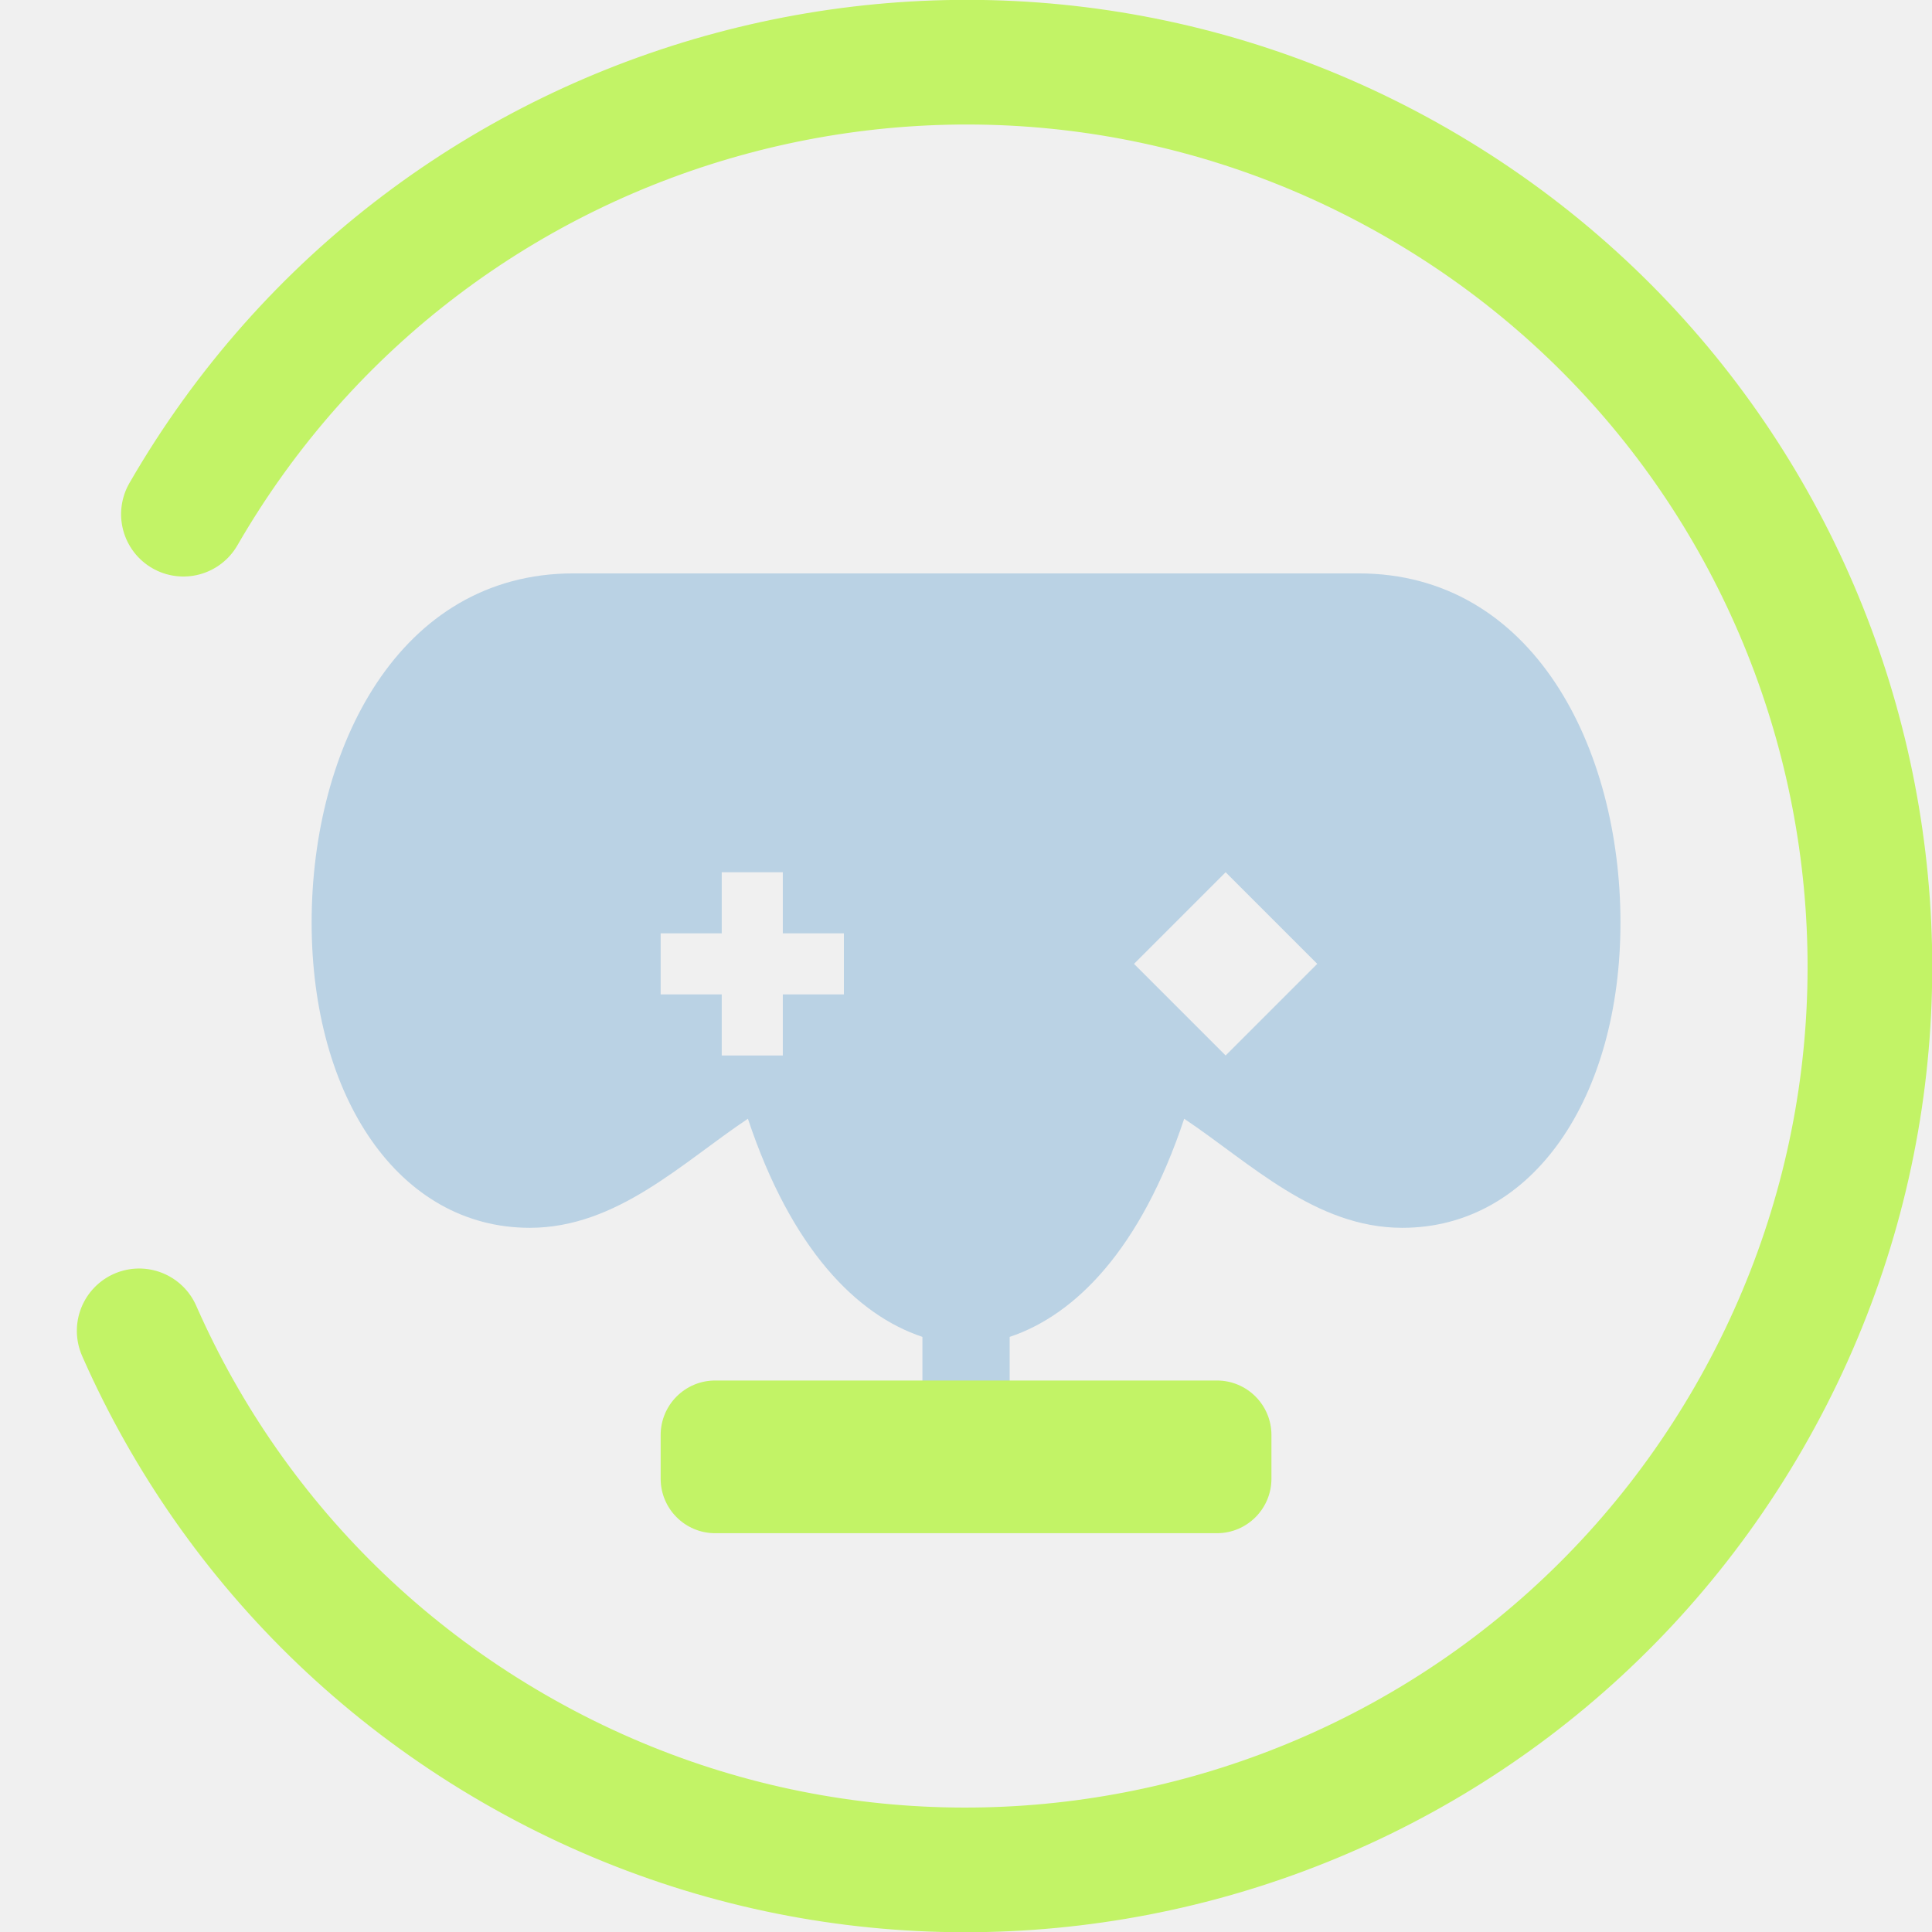
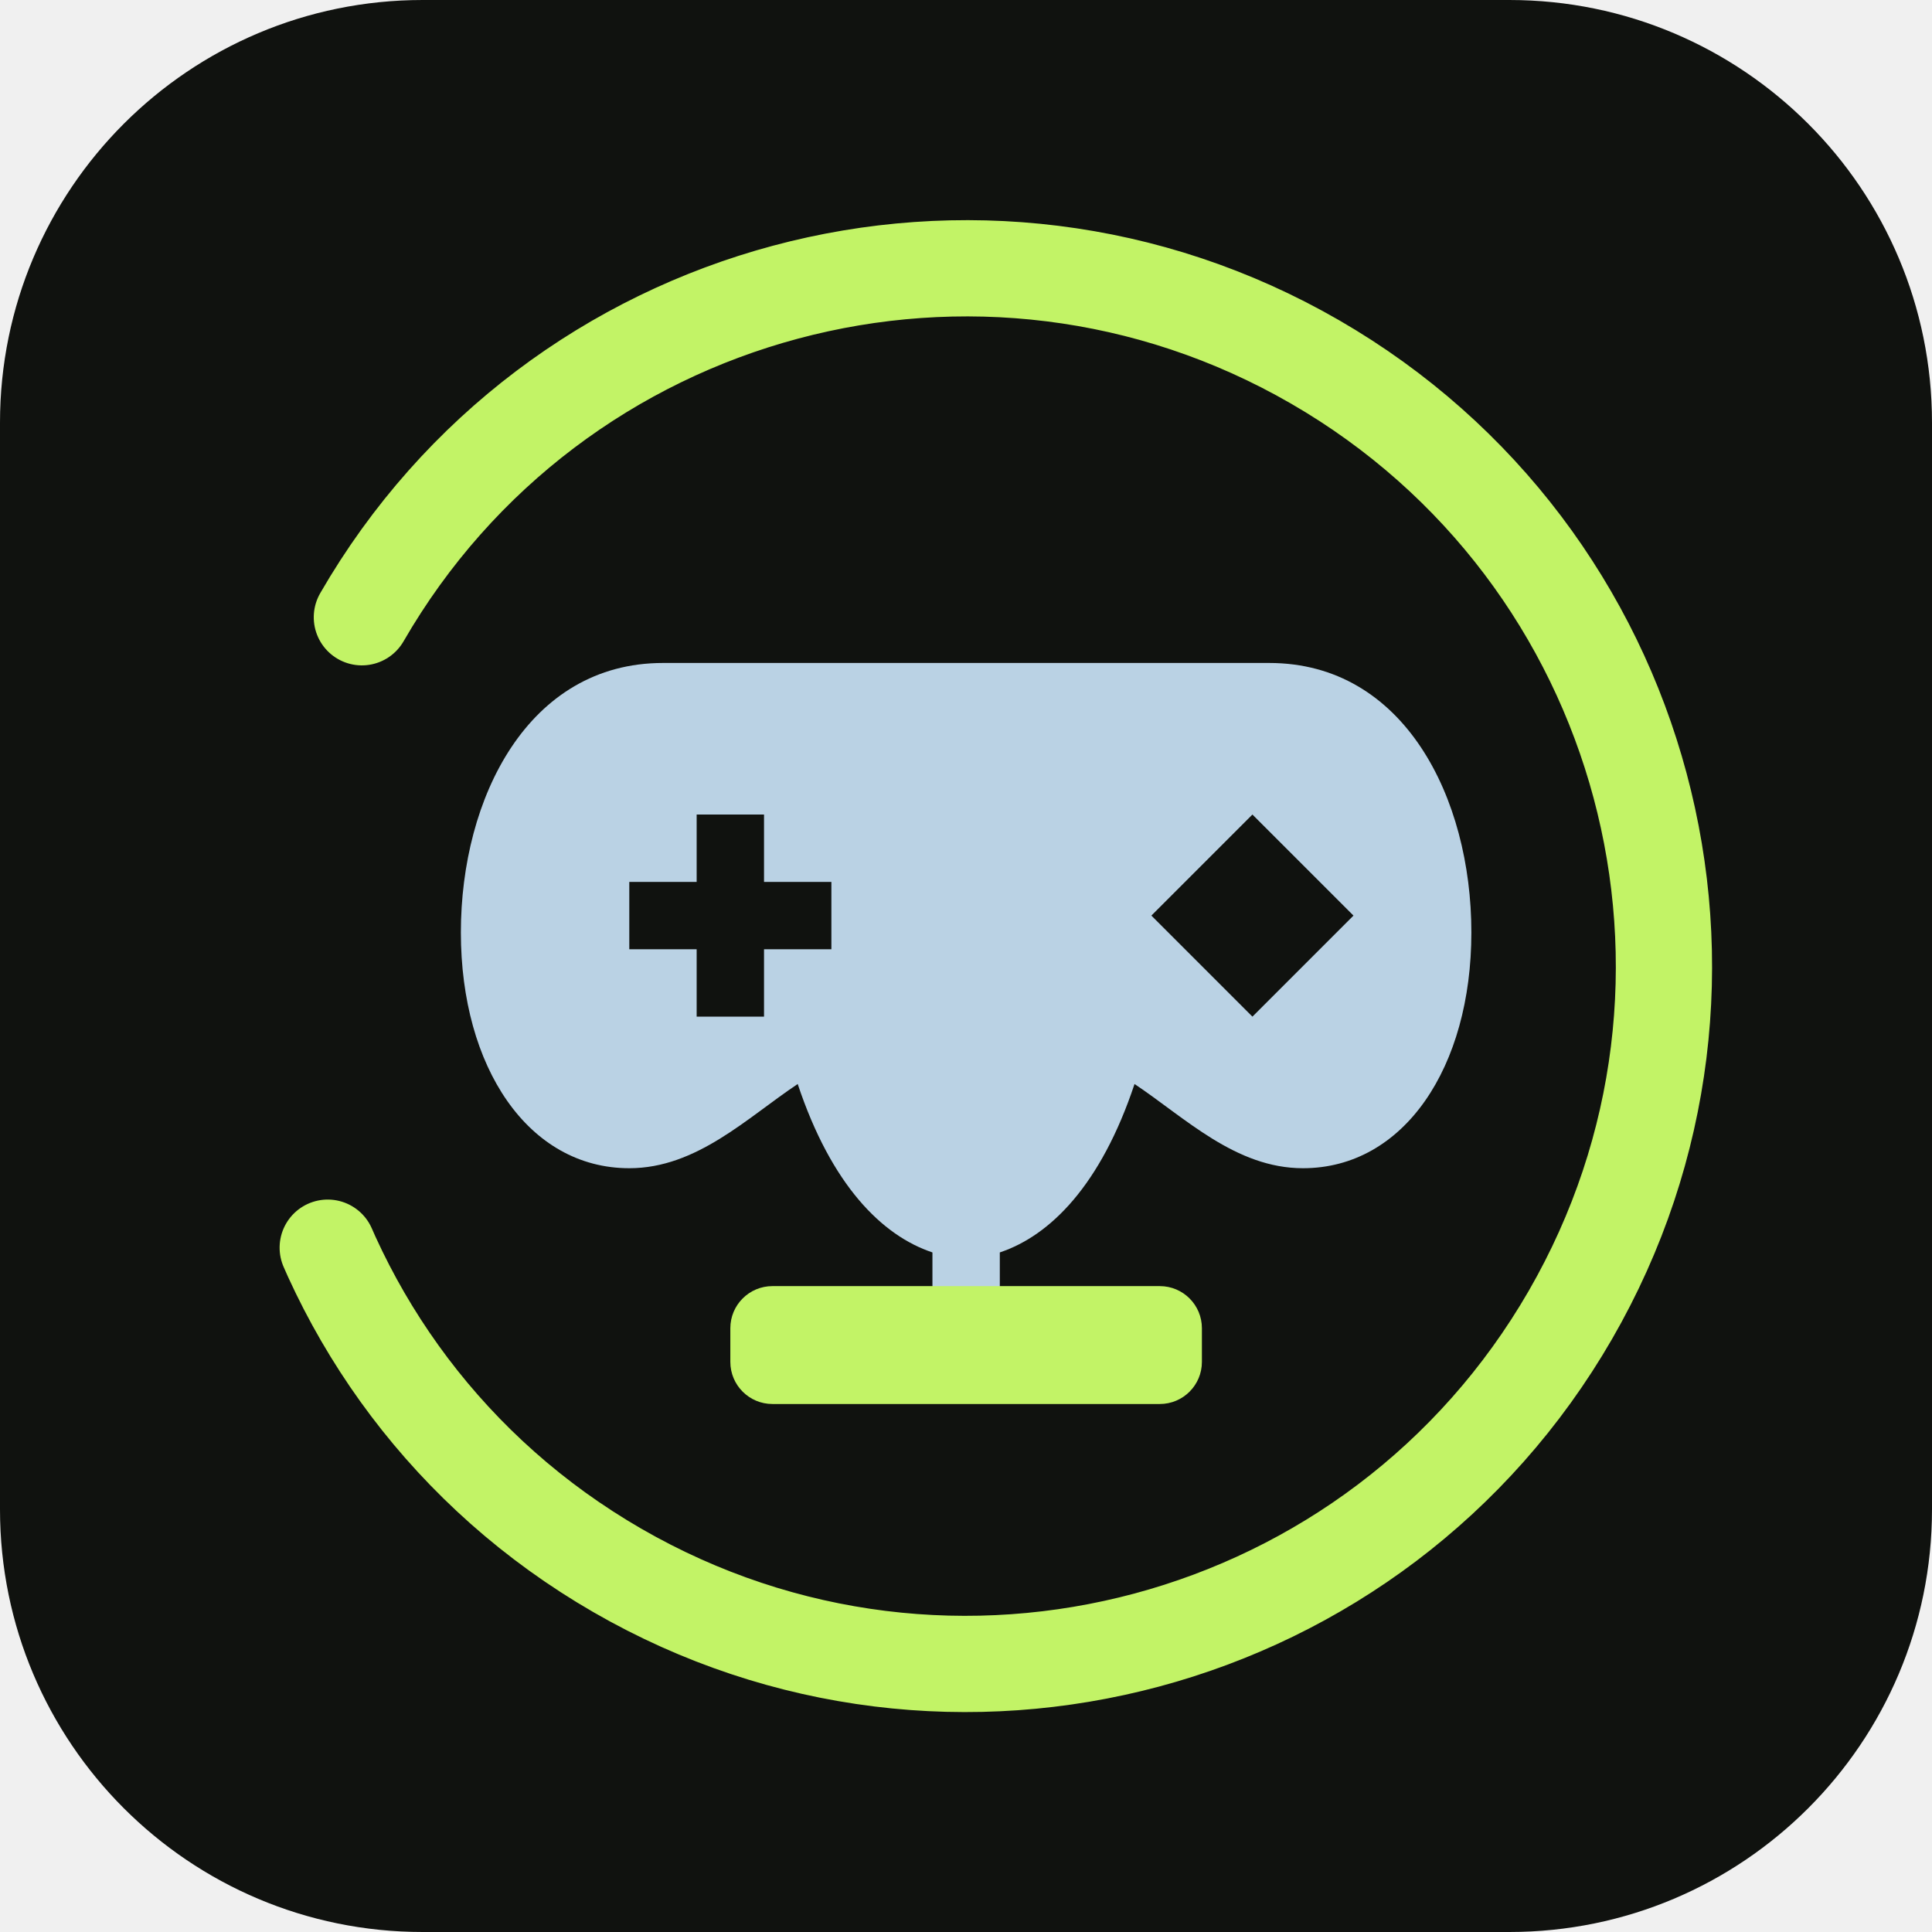
<svg xmlns="http://www.w3.org/2000/svg" viewBox="0 0 64 64" role="img" aria-label="PlatJourney">
-   <g transform="translate(-1.032 -1.032) scale(1.0323)">
-     <defs>
-       <mask id="fcut" maskUnits="userSpaceOnUse" x="0" y="0" width="64" height="64">
-         <rect width="64" height="64" fill="#fff" />
-         <path transform="translate(9.6 11) scale(0.7)" d="M12 25H16V21H20V25H24V29H20V33H16V29H12Z M49 21L55 27L49 33L43 27Z" fill="#000" />
-       </mask>
-     </defs>
-     <path transform="translate(9.6 11) scale(0.7)" d="M14 12H50C58 12 62 20 62 28C62 36 58 42 52 42C48 42 45 39 42 37C40 43 37 46 34 47H30C27 46 24 43 22 37C19 39 16 42 12 42C6 42 2 36 2 28C2 20 6 12 14 12Z" fill="#bad2e4" mask="url(#fcut)" />
+   <rect width="64" height="64" rx="14" fill="#10120f" />
+   <g transform="translate(6.5 6.5) scale(0.797)">
+     <path transform="translate(9.6 11) scale(0.7)" d="M14 12H50C58 12 62 20 62 28C62 36 58 42 52 42C48 42 45 39 42 37C40 43 37 46 34 47H30C27 46 24 43 22 37C19 39 16 42 12 42C6 42 2 36 2 28C2 20 6 12 14 12Z" fill="#bad2e4" />
+     <path transform="translate(9.6 11) scale(0.7)" d="M12 25H16V21H20V25H24V29H20V33H16V29H12Z M49 21L55 27L49 33L43 27Z" fill="#10120f" />
    <g transform="translate(9.6 11) scale(0.7)">
      <path d="M30 46H34V50H30Z" fill="#bad2e4" />
      <rect x="18" y="49" width="28" height="7" rx="2.5" fill="#c2f366" />
    </g>
    <circle cx="32" cy="32" r="29" fill="none" stroke="#c2f366" stroke-width="4" stroke-linecap="round" stroke-dasharray="155 200" transform="rotate(-150 32 32)" />
  </g>
</svg>
